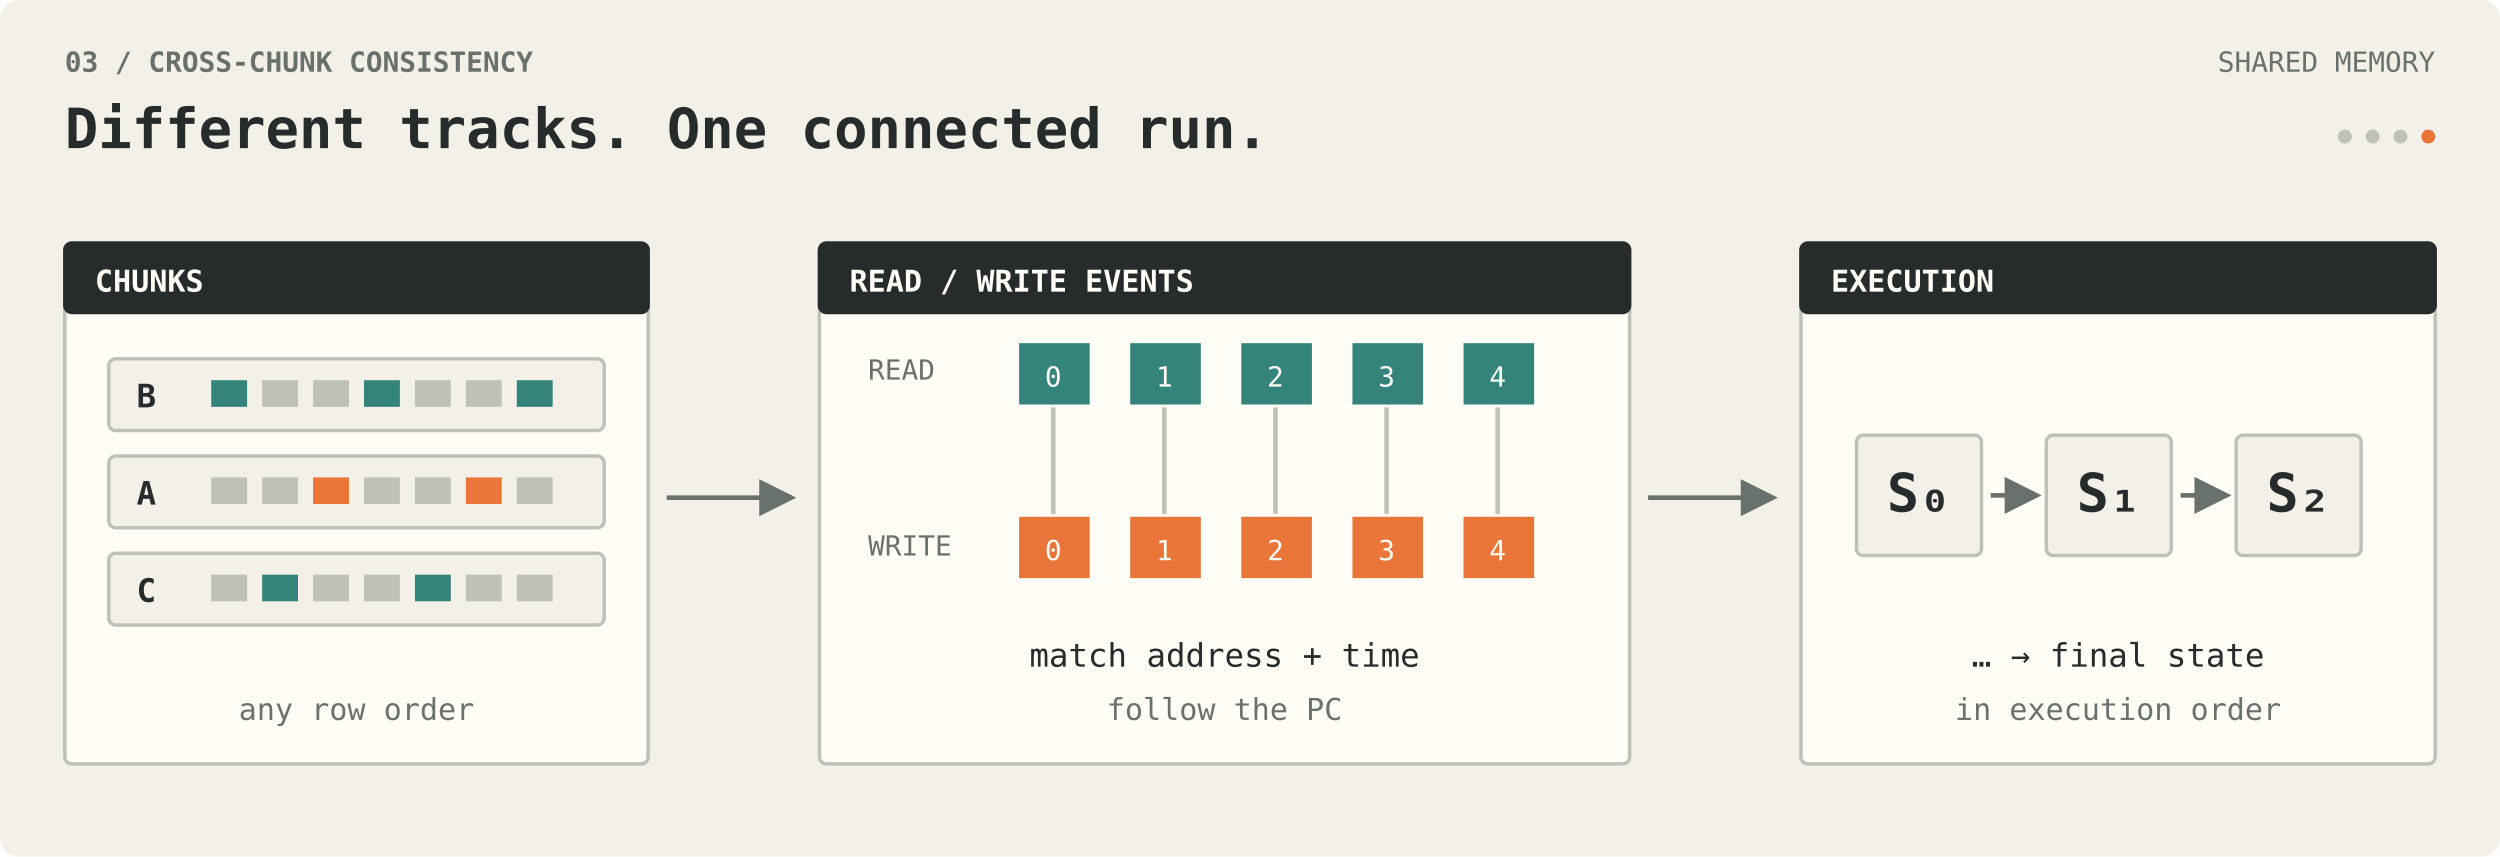
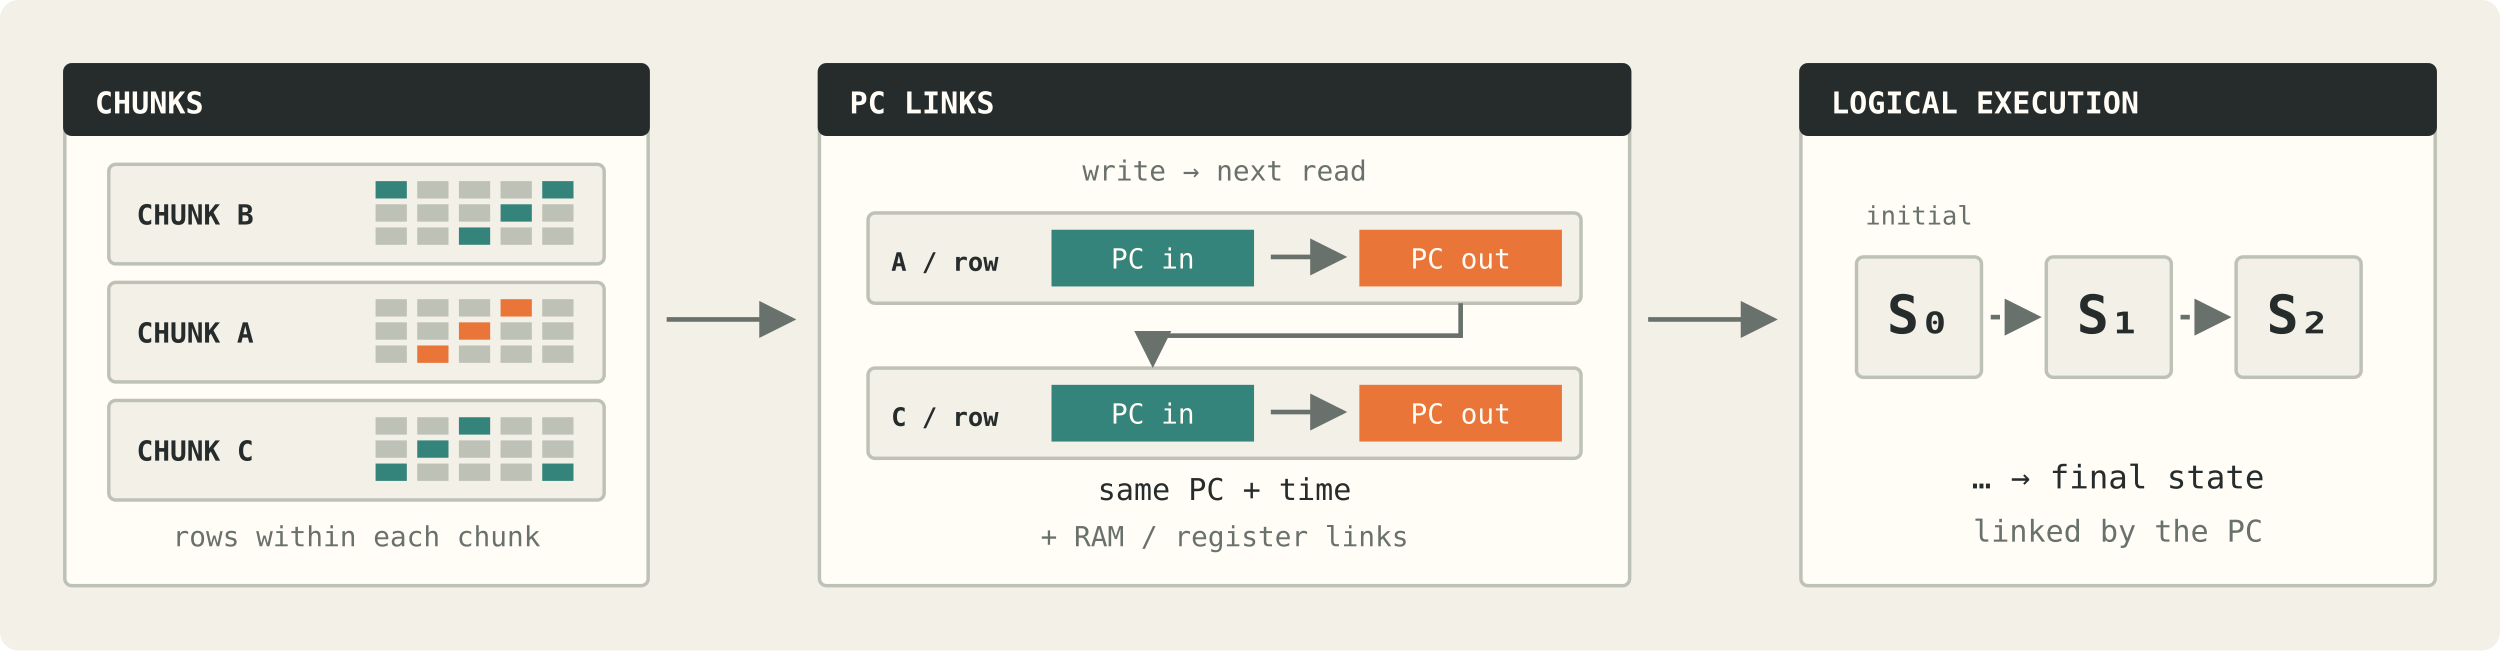
- <svg xmlns="http://www.w3.org/2000/svg" width="1080" height="370" viewBox="0 0 1080 370" role="img" aria-labelledby="title desc">
+ <svg xmlns="http://www.w3.org/2000/svg" width="1080" height="281" viewBox="0 77 1080 281" role="img" aria-labelledby="title desc">
  <defs>
    <marker id="arrow" markerWidth="8" markerHeight="8" refX="7" refY="4" orient="auto">
      <path d="M0 0 8 4 0 8" fill="#69716c" />
    </marker>
  </defs>
-   <rect width="1080" height="370" rx="8" fill="#f3f0e7" />
+   <rect y="77" width="1080" height="281" rx="8" fill="#f3f0e7" />
  <g font-family="Menlo, Consolas, monospace">
-     <text x="28" y="31" font-size="12" fill="#69716c" text-anchor="start" font-weight="700">03 / CROSS-CHUNK CONSISTENCY</text>
-     <text x="28" y="64" font-size="24" fill="#262b2b" text-anchor="start" font-weight="700">Different tracks. One connected run.</text>
-     <text x="1052" y="31" font-size="12" fill="#69716c" text-anchor="end" font-weight="400">SHARED MEMORY</text>
-     <circle cx="1049" cy="59" r="3" fill="#e97539" />
-     <circle cx="1037" cy="59" r="3" fill="#bdc1b6" />
-     <circle cx="1025" cy="59" r="3" fill="#bdc1b6" />
-     <circle cx="1013" cy="59" r="3" fill="#bdc1b6" />
    <rect x="28" y="105" width="252" height="225" rx="3" fill="#fffdf6" stroke="#bdc1b6" stroke-width="1.5" />
    <rect x="28" y="105" width="252" height="30" rx="3" fill="#262b2b" stroke="#262b2b" stroke-width="1.5" />
    <text x="41" y="126" font-size="13" fill="#fffdf6" text-anchor="start" font-weight="700">CHUNKS</text>
    <rect x="354" y="105" width="350" height="225" rx="3" fill="#fffdf6" stroke="#bdc1b6" stroke-width="1.5" />
    <rect x="354" y="105" width="350" height="30" rx="3" fill="#262b2b" stroke="#262b2b" stroke-width="1.5" />
-     <text x="367" y="126" font-size="13" fill="#fffdf6" text-anchor="start" font-weight="700">READ / WRITE EVENTS</text>
+     <text x="367" y="126" font-size="13" fill="#fffdf6" text-anchor="start" font-weight="700">PC LINKS</text>
    <rect x="778" y="105" width="274" height="225" rx="3" fill="#fffdf6" stroke="#bdc1b6" stroke-width="1.5" />
    <rect x="778" y="105" width="274" height="30" rx="3" fill="#262b2b" stroke="#262b2b" stroke-width="1.5" />
-     <text x="791" y="126" font-size="13" fill="#fffdf6" text-anchor="start" font-weight="700">EXECUTION</text>
-     <rect x="47" y="155" width="214" height="31" rx="3" fill="#f3f0e7" stroke="#bdc1b6" stroke-width="1.5" />
-     <text x="59" y="176" font-size="14" fill="#262b2b" text-anchor="start" font-weight="700">B</text>
-     <rect x="92" y="165" width="14" height="10" rx="0" fill="#34847b" stroke="#34847b" stroke-width="1.5" />
-     <rect x="114" y="165" width="14" height="10" rx="0" fill="#bdc1b6" stroke="#bdc1b6" stroke-width="1.5" />
-     <rect x="136" y="165" width="14" height="10" rx="0" fill="#bdc1b6" stroke="#bdc1b6" stroke-width="1.5" />
-     <rect x="158" y="165" width="14" height="10" rx="0" fill="#34847b" stroke="#34847b" stroke-width="1.5" />
-     <rect x="180" y="165" width="14" height="10" rx="0" fill="#bdc1b6" stroke="#bdc1b6" stroke-width="1.5" />
-     <rect x="202" y="165" width="14" height="10" rx="0" fill="#bdc1b6" stroke="#bdc1b6" stroke-width="1.5" />
-     <rect x="224" y="165" width="14" height="10" rx="0" fill="#34847b" stroke="#34847b" stroke-width="1.5" />
-     <rect x="47" y="197" width="214" height="31" rx="3" fill="#f3f0e7" stroke="#bdc1b6" stroke-width="1.5" />
-     <text x="59" y="218" font-size="14" fill="#262b2b" text-anchor="start" font-weight="700">A</text>
-     <rect x="92" y="207" width="14" height="10" rx="0" fill="#bdc1b6" stroke="#bdc1b6" stroke-width="1.5" />
-     <rect x="114" y="207" width="14" height="10" rx="0" fill="#bdc1b6" stroke="#bdc1b6" stroke-width="1.5" />
-     <rect x="136" y="207" width="14" height="10" rx="0" fill="#e97539" stroke="#e97539" stroke-width="1.5" />
-     <rect x="158" y="207" width="14" height="10" rx="0" fill="#bdc1b6" stroke="#bdc1b6" stroke-width="1.5" />
-     <rect x="180" y="207" width="14" height="10" rx="0" fill="#bdc1b6" stroke="#bdc1b6" stroke-width="1.5" />
-     <rect x="202" y="207" width="14" height="10" rx="0" fill="#e97539" stroke="#e97539" stroke-width="1.5" />
-     <rect x="224" y="207" width="14" height="10" rx="0" fill="#bdc1b6" stroke="#bdc1b6" stroke-width="1.5" />
-     <rect x="47" y="239" width="214" height="31" rx="3" fill="#f3f0e7" stroke="#bdc1b6" stroke-width="1.5" />
-     <text x="59" y="260" font-size="14" fill="#262b2b" text-anchor="start" font-weight="700">C</text>
-     <rect x="92" y="249" width="14" height="10" rx="0" fill="#bdc1b6" stroke="#bdc1b6" stroke-width="1.5" />
-     <rect x="114" y="249" width="14" height="10" rx="0" fill="#34847b" stroke="#34847b" stroke-width="1.5" />
-     <rect x="136" y="249" width="14" height="10" rx="0" fill="#bdc1b6" stroke="#bdc1b6" stroke-width="1.5" />
-     <rect x="158" y="249" width="14" height="10" rx="0" fill="#bdc1b6" stroke="#bdc1b6" stroke-width="1.5" />
-     <rect x="180" y="249" width="14" height="10" rx="0" fill="#34847b" stroke="#34847b" stroke-width="1.5" />
-     <rect x="202" y="249" width="14" height="10" rx="0" fill="#bdc1b6" stroke="#bdc1b6" stroke-width="1.5" />
-     <rect x="224" y="249" width="14" height="10" rx="0" fill="#bdc1b6" stroke="#bdc1b6" stroke-width="1.5" />
-     <text x="154" y="311" font-size="13" fill="#69716c" text-anchor="middle" font-weight="400">any row order</text>
+     <text x="791" y="126" font-size="13" fill="#fffdf6" text-anchor="start" font-weight="700">LOGICAL EXECUTION</text>
+     <rect x="47" y="148" width="214" height="43" rx="3" fill="#f3f0e7" stroke="#bdc1b6" stroke-width="1.5" />
+     <text x="59" y="174" font-size="12" fill="#262b2b" text-anchor="start" font-weight="700">CHUNK B</text>
+     <rect x="163" y="156" width="12" height="6" rx="0" fill="#34847b" stroke="#34847b" stroke-width="1.5" />
+     <rect x="181" y="156" width="12" height="6" rx="0" fill="#bdc1b6" stroke="#bdc1b6" stroke-width="1.5" />
+     <rect x="199" y="156" width="12" height="6" rx="0" fill="#bdc1b6" stroke="#bdc1b6" stroke-width="1.5" />
+     <rect x="217" y="156" width="12" height="6" rx="0" fill="#bdc1b6" stroke="#bdc1b6" stroke-width="1.5" />
+     <rect x="235" y="156" width="12" height="6" rx="0" fill="#34847b" stroke="#34847b" stroke-width="1.5" />
+     <rect x="163" y="166" width="12" height="6" rx="0" fill="#bdc1b6" stroke="#bdc1b6" stroke-width="1.5" />
+     <rect x="181" y="166" width="12" height="6" rx="0" fill="#bdc1b6" stroke="#bdc1b6" stroke-width="1.5" />
+     <rect x="199" y="166" width="12" height="6" rx="0" fill="#bdc1b6" stroke="#bdc1b6" stroke-width="1.5" />
+     <rect x="217" y="166" width="12" height="6" rx="0" fill="#34847b" stroke="#34847b" stroke-width="1.5" />
+     <rect x="235" y="166" width="12" height="6" rx="0" fill="#bdc1b6" stroke="#bdc1b6" stroke-width="1.5" />
+     <rect x="163" y="176" width="12" height="6" rx="0" fill="#bdc1b6" stroke="#bdc1b6" stroke-width="1.5" />
+     <rect x="181" y="176" width="12" height="6" rx="0" fill="#bdc1b6" stroke="#bdc1b6" stroke-width="1.5" />
+     <rect x="199" y="176" width="12" height="6" rx="0" fill="#34847b" stroke="#34847b" stroke-width="1.5" />
+     <rect x="217" y="176" width="12" height="6" rx="0" fill="#bdc1b6" stroke="#bdc1b6" stroke-width="1.5" />
+     <rect x="235" y="176" width="12" height="6" rx="0" fill="#bdc1b6" stroke="#bdc1b6" stroke-width="1.5" />
+     <rect x="47" y="199" width="214" height="43" rx="3" fill="#f3f0e7" stroke="#bdc1b6" stroke-width="1.5" />
+     <text x="59" y="225" font-size="12" fill="#262b2b" text-anchor="start" font-weight="700">CHUNK A</text>
+     <rect x="163" y="207" width="12" height="6" rx="0" fill="#bdc1b6" stroke="#bdc1b6" stroke-width="1.5" />
+     <rect x="181" y="207" width="12" height="6" rx="0" fill="#bdc1b6" stroke="#bdc1b6" stroke-width="1.5" />
+     <rect x="199" y="207" width="12" height="6" rx="0" fill="#bdc1b6" stroke="#bdc1b6" stroke-width="1.5" />
+     <rect x="217" y="207" width="12" height="6" rx="0" fill="#e97539" stroke="#e97539" stroke-width="1.5" />
+     <rect x="235" y="207" width="12" height="6" rx="0" fill="#bdc1b6" stroke="#bdc1b6" stroke-width="1.5" />
+     <rect x="163" y="217" width="12" height="6" rx="0" fill="#bdc1b6" stroke="#bdc1b6" stroke-width="1.5" />
+     <rect x="181" y="217" width="12" height="6" rx="0" fill="#bdc1b6" stroke="#bdc1b6" stroke-width="1.5" />
+     <rect x="199" y="217" width="12" height="6" rx="0" fill="#e97539" stroke="#e97539" stroke-width="1.5" />
+     <rect x="217" y="217" width="12" height="6" rx="0" fill="#bdc1b6" stroke="#bdc1b6" stroke-width="1.5" />
+     <rect x="235" y="217" width="12" height="6" rx="0" fill="#bdc1b6" stroke="#bdc1b6" stroke-width="1.5" />
+     <rect x="163" y="227" width="12" height="6" rx="0" fill="#bdc1b6" stroke="#bdc1b6" stroke-width="1.5" />
+     <rect x="181" y="227" width="12" height="6" rx="0" fill="#e97539" stroke="#e97539" stroke-width="1.5" />
+     <rect x="199" y="227" width="12" height="6" rx="0" fill="#bdc1b6" stroke="#bdc1b6" stroke-width="1.5" />
+     <rect x="217" y="227" width="12" height="6" rx="0" fill="#bdc1b6" stroke="#bdc1b6" stroke-width="1.5" />
+     <rect x="235" y="227" width="12" height="6" rx="0" fill="#bdc1b6" stroke="#bdc1b6" stroke-width="1.5" />
+     <rect x="47" y="250" width="214" height="43" rx="3" fill="#f3f0e7" stroke="#bdc1b6" stroke-width="1.5" />
+     <text x="59" y="276" font-size="12" fill="#262b2b" text-anchor="start" font-weight="700">CHUNK C</text>
+     <rect x="163" y="258" width="12" height="6" rx="0" fill="#bdc1b6" stroke="#bdc1b6" stroke-width="1.5" />
+     <rect x="181" y="258" width="12" height="6" rx="0" fill="#bdc1b6" stroke="#bdc1b6" stroke-width="1.5" />
+     <rect x="199" y="258" width="12" height="6" rx="0" fill="#34847b" stroke="#34847b" stroke-width="1.5" />
+     <rect x="217" y="258" width="12" height="6" rx="0" fill="#bdc1b6" stroke="#bdc1b6" stroke-width="1.5" />
+     <rect x="235" y="258" width="12" height="6" rx="0" fill="#bdc1b6" stroke="#bdc1b6" stroke-width="1.5" />
+     <rect x="163" y="268" width="12" height="6" rx="0" fill="#bdc1b6" stroke="#bdc1b6" stroke-width="1.5" />
+     <rect x="181" y="268" width="12" height="6" rx="0" fill="#34847b" stroke="#34847b" stroke-width="1.5" />
+     <rect x="199" y="268" width="12" height="6" rx="0" fill="#bdc1b6" stroke="#bdc1b6" stroke-width="1.5" />
+     <rect x="217" y="268" width="12" height="6" rx="0" fill="#bdc1b6" stroke="#bdc1b6" stroke-width="1.5" />
+     <rect x="235" y="268" width="12" height="6" rx="0" fill="#bdc1b6" stroke="#bdc1b6" stroke-width="1.5" />
+     <rect x="163" y="278" width="12" height="6" rx="0" fill="#34847b" stroke="#34847b" stroke-width="1.5" />
+     <rect x="181" y="278" width="12" height="6" rx="0" fill="#bdc1b6" stroke="#bdc1b6" stroke-width="1.5" />
+     <rect x="199" y="278" width="12" height="6" rx="0" fill="#bdc1b6" stroke="#bdc1b6" stroke-width="1.5" />
+     <rect x="217" y="278" width="12" height="6" rx="0" fill="#bdc1b6" stroke="#bdc1b6" stroke-width="1.5" />
+     <rect x="235" y="278" width="12" height="6" rx="0" fill="#34847b" stroke="#34847b" stroke-width="1.5" />
+     <text x="154" y="313" font-size="12" fill="#69716c" text-anchor="middle" font-weight="400">rows within each chunk</text>
    <path d="M288 215 L342 215" fill="none" stroke="#69716c" stroke-width="2" marker-end="url(#arrow)" />
-     <text x="375" y="164" font-size="12" fill="#69716c" text-anchor="start" font-weight="400">READ</text>
-     <text x="375" y="240" font-size="12" fill="#69716c" text-anchor="start" font-weight="400">WRITE</text>
-     <rect x="441" y="149" width="29" height="25" rx="0" fill="#34847b" stroke="#34847b" stroke-width="1.5" />
-     <rect x="441" y="224" width="29" height="25" rx="0" fill="#e97539" stroke="#e97539" stroke-width="1.5" />
-     <text x="455" y="167" font-size="12" fill="#fffdf6" text-anchor="middle" font-weight="400">0</text>
-     <text x="455" y="242" font-size="12" fill="#fffdf6" text-anchor="middle" font-weight="400">0</text>
-     <path d="M455 176 V222" fill="none" stroke="#bdc1b6" stroke-width="2" />
-     <rect x="489" y="149" width="29" height="25" rx="0" fill="#34847b" stroke="#34847b" stroke-width="1.5" />
-     <rect x="489" y="224" width="29" height="25" rx="0" fill="#e97539" stroke="#e97539" stroke-width="1.5" />
-     <text x="503" y="167" font-size="12" fill="#fffdf6" text-anchor="middle" font-weight="400">1</text>
-     <text x="503" y="242" font-size="12" fill="#fffdf6" text-anchor="middle" font-weight="400">1</text>
-     <path d="M503 176 V222" fill="none" stroke="#bdc1b6" stroke-width="2" />
-     <rect x="537" y="149" width="29" height="25" rx="0" fill="#34847b" stroke="#34847b" stroke-width="1.5" />
-     <rect x="537" y="224" width="29" height="25" rx="0" fill="#e97539" stroke="#e97539" stroke-width="1.5" />
-     <text x="551" y="167" font-size="12" fill="#fffdf6" text-anchor="middle" font-weight="400">2</text>
-     <text x="551" y="242" font-size="12" fill="#fffdf6" text-anchor="middle" font-weight="400">2</text>
-     <path d="M551 176 V222" fill="none" stroke="#bdc1b6" stroke-width="2" />
-     <rect x="585" y="149" width="29" height="25" rx="0" fill="#34847b" stroke="#34847b" stroke-width="1.5" />
-     <rect x="585" y="224" width="29" height="25" rx="0" fill="#e97539" stroke="#e97539" stroke-width="1.5" />
-     <text x="599" y="167" font-size="12" fill="#fffdf6" text-anchor="middle" font-weight="400">3</text>
-     <text x="599" y="242" font-size="12" fill="#fffdf6" text-anchor="middle" font-weight="400">3</text>
-     <path d="M599 176 V222" fill="none" stroke="#bdc1b6" stroke-width="2" />
-     <rect x="633" y="149" width="29" height="25" rx="0" fill="#34847b" stroke="#34847b" stroke-width="1.5" />
-     <rect x="633" y="224" width="29" height="25" rx="0" fill="#e97539" stroke="#e97539" stroke-width="1.5" />
-     <text x="647" y="167" font-size="12" fill="#fffdf6" text-anchor="middle" font-weight="400">4</text>
-     <text x="647" y="242" font-size="12" fill="#fffdf6" text-anchor="middle" font-weight="400">4</text>
-     <path d="M647 176 V222" fill="none" stroke="#bdc1b6" stroke-width="2" />
-     <text x="529" y="288" font-size="14" fill="#262b2b" text-anchor="middle" font-weight="400">match address + time</text>
-     <text x="529" y="311" font-size="13" fill="#69716c" text-anchor="middle" font-weight="400">follow the PC</text>
+     <text x="529" y="155" font-size="12" fill="#69716c" text-anchor="middle" font-weight="400">write → next read</text>
+     <rect x="375" y="169" width="308" height="39" rx="3" fill="#f3f0e7" stroke="#bdc1b6" stroke-width="1.5" />
+     <text x="385" y="194" font-size="11" fill="#262b2b" text-anchor="start" font-weight="700">A / row</text>
+     <rect x="455" y="177" width="86" height="23" rx="0" fill="#34847b" stroke="#34847b" stroke-width="1.5" />
+     <text x="498" y="193" font-size="12" fill="#fffdf6" text-anchor="middle" font-weight="400">PC in</text>
+     <path d="M549 188 L580 188" fill="none" stroke="#69716c" stroke-width="2" marker-end="url(#arrow)" />
+     <rect x="588" y="177" width="86" height="23" rx="0" fill="#e97539" stroke="#e97539" stroke-width="1.5" />
+     <text x="631" y="193" font-size="12" fill="#fffdf6" text-anchor="middle" font-weight="400">PC out</text>
+     <rect x="375" y="236" width="308" height="39" rx="3" fill="#f3f0e7" stroke="#bdc1b6" stroke-width="1.5" />
+     <text x="385" y="261" font-size="11" fill="#262b2b" text-anchor="start" font-weight="700">C / row</text>
+     <rect x="455" y="244" width="86" height="23" rx="0" fill="#34847b" stroke="#34847b" stroke-width="1.5" />
+     <text x="498" y="260" font-size="12" fill="#fffdf6" text-anchor="middle" font-weight="400">PC in</text>
+     <path d="M549 255 L580 255" fill="none" stroke="#69716c" stroke-width="2" marker-end="url(#arrow)" />
+     <rect x="588" y="244" width="86" height="23" rx="0" fill="#e97539" stroke="#e97539" stroke-width="1.5" />
+     <text x="631" y="260" font-size="12" fill="#fffdf6" text-anchor="middle" font-weight="400">PC out</text>
+     <path d="M631 208 V222 H498 V234" fill="none" stroke="#69716c" stroke-width="2" marker-end="url(#arrow)" />
+     <text x="529" y="293" font-size="13" fill="#262b2b" text-anchor="middle" font-weight="400">same PC + time</text>
+     <text x="529" y="313" font-size="12" fill="#69716c" text-anchor="middle" font-weight="400">+ RAM / register links</text>
    <path d="M712 215 L766 215" fill="none" stroke="#69716c" stroke-width="2" marker-end="url(#arrow)" />
+     <text x="829" y="174" font-size="11" fill="#69716c" text-anchor="middle" font-weight="400">initial</text>
    <rect x="802" y="188" width="54" height="52" rx="3" fill="#f3f0e7" stroke="#bdc1b6" stroke-width="1.5" />
    <text x="829" y="221" font-size="23" fill="#262b2b" text-anchor="middle" font-weight="700">S₀</text>
-     <path d="M860 214 L880 214" fill="none" stroke="#69716c" stroke-width="2" marker-end="url(#arrow)" />
    <rect x="884" y="188" width="54" height="52" rx="3" fill="#f3f0e7" stroke="#bdc1b6" stroke-width="1.5" />
    <text x="911" y="221" font-size="23" fill="#262b2b" text-anchor="middle" font-weight="700">S₁</text>
-     <path d="M942 214 L962 214" fill="none" stroke="#69716c" stroke-width="2" marker-end="url(#arrow)" />
    <rect x="966" y="188" width="54" height="52" rx="3" fill="#f3f0e7" stroke="#bdc1b6" stroke-width="1.5" />
    <text x="993" y="221" font-size="23" fill="#262b2b" text-anchor="middle" font-weight="700">S₂</text>
+     <path d="M860 214 L880 214" fill="none" stroke="#69716c" stroke-width="2" stroke-dasharray="4 3" marker-end="url(#arrow)" />
+     <path d="M942 214 L962 214" fill="none" stroke="#69716c" stroke-width="2" stroke-dasharray="4 3" marker-end="url(#arrow)" />
    <text x="915" y="288" font-size="14" fill="#262b2b" text-anchor="middle" font-weight="400">… → final state</text>
-     <text x="915" y="311" font-size="13" fill="#69716c" text-anchor="middle" font-weight="400">in execution order</text>
+     <text x="915" y="311" font-size="13" fill="#69716c" text-anchor="middle" font-weight="400">linked by the PC</text>
  </g>
</svg>
